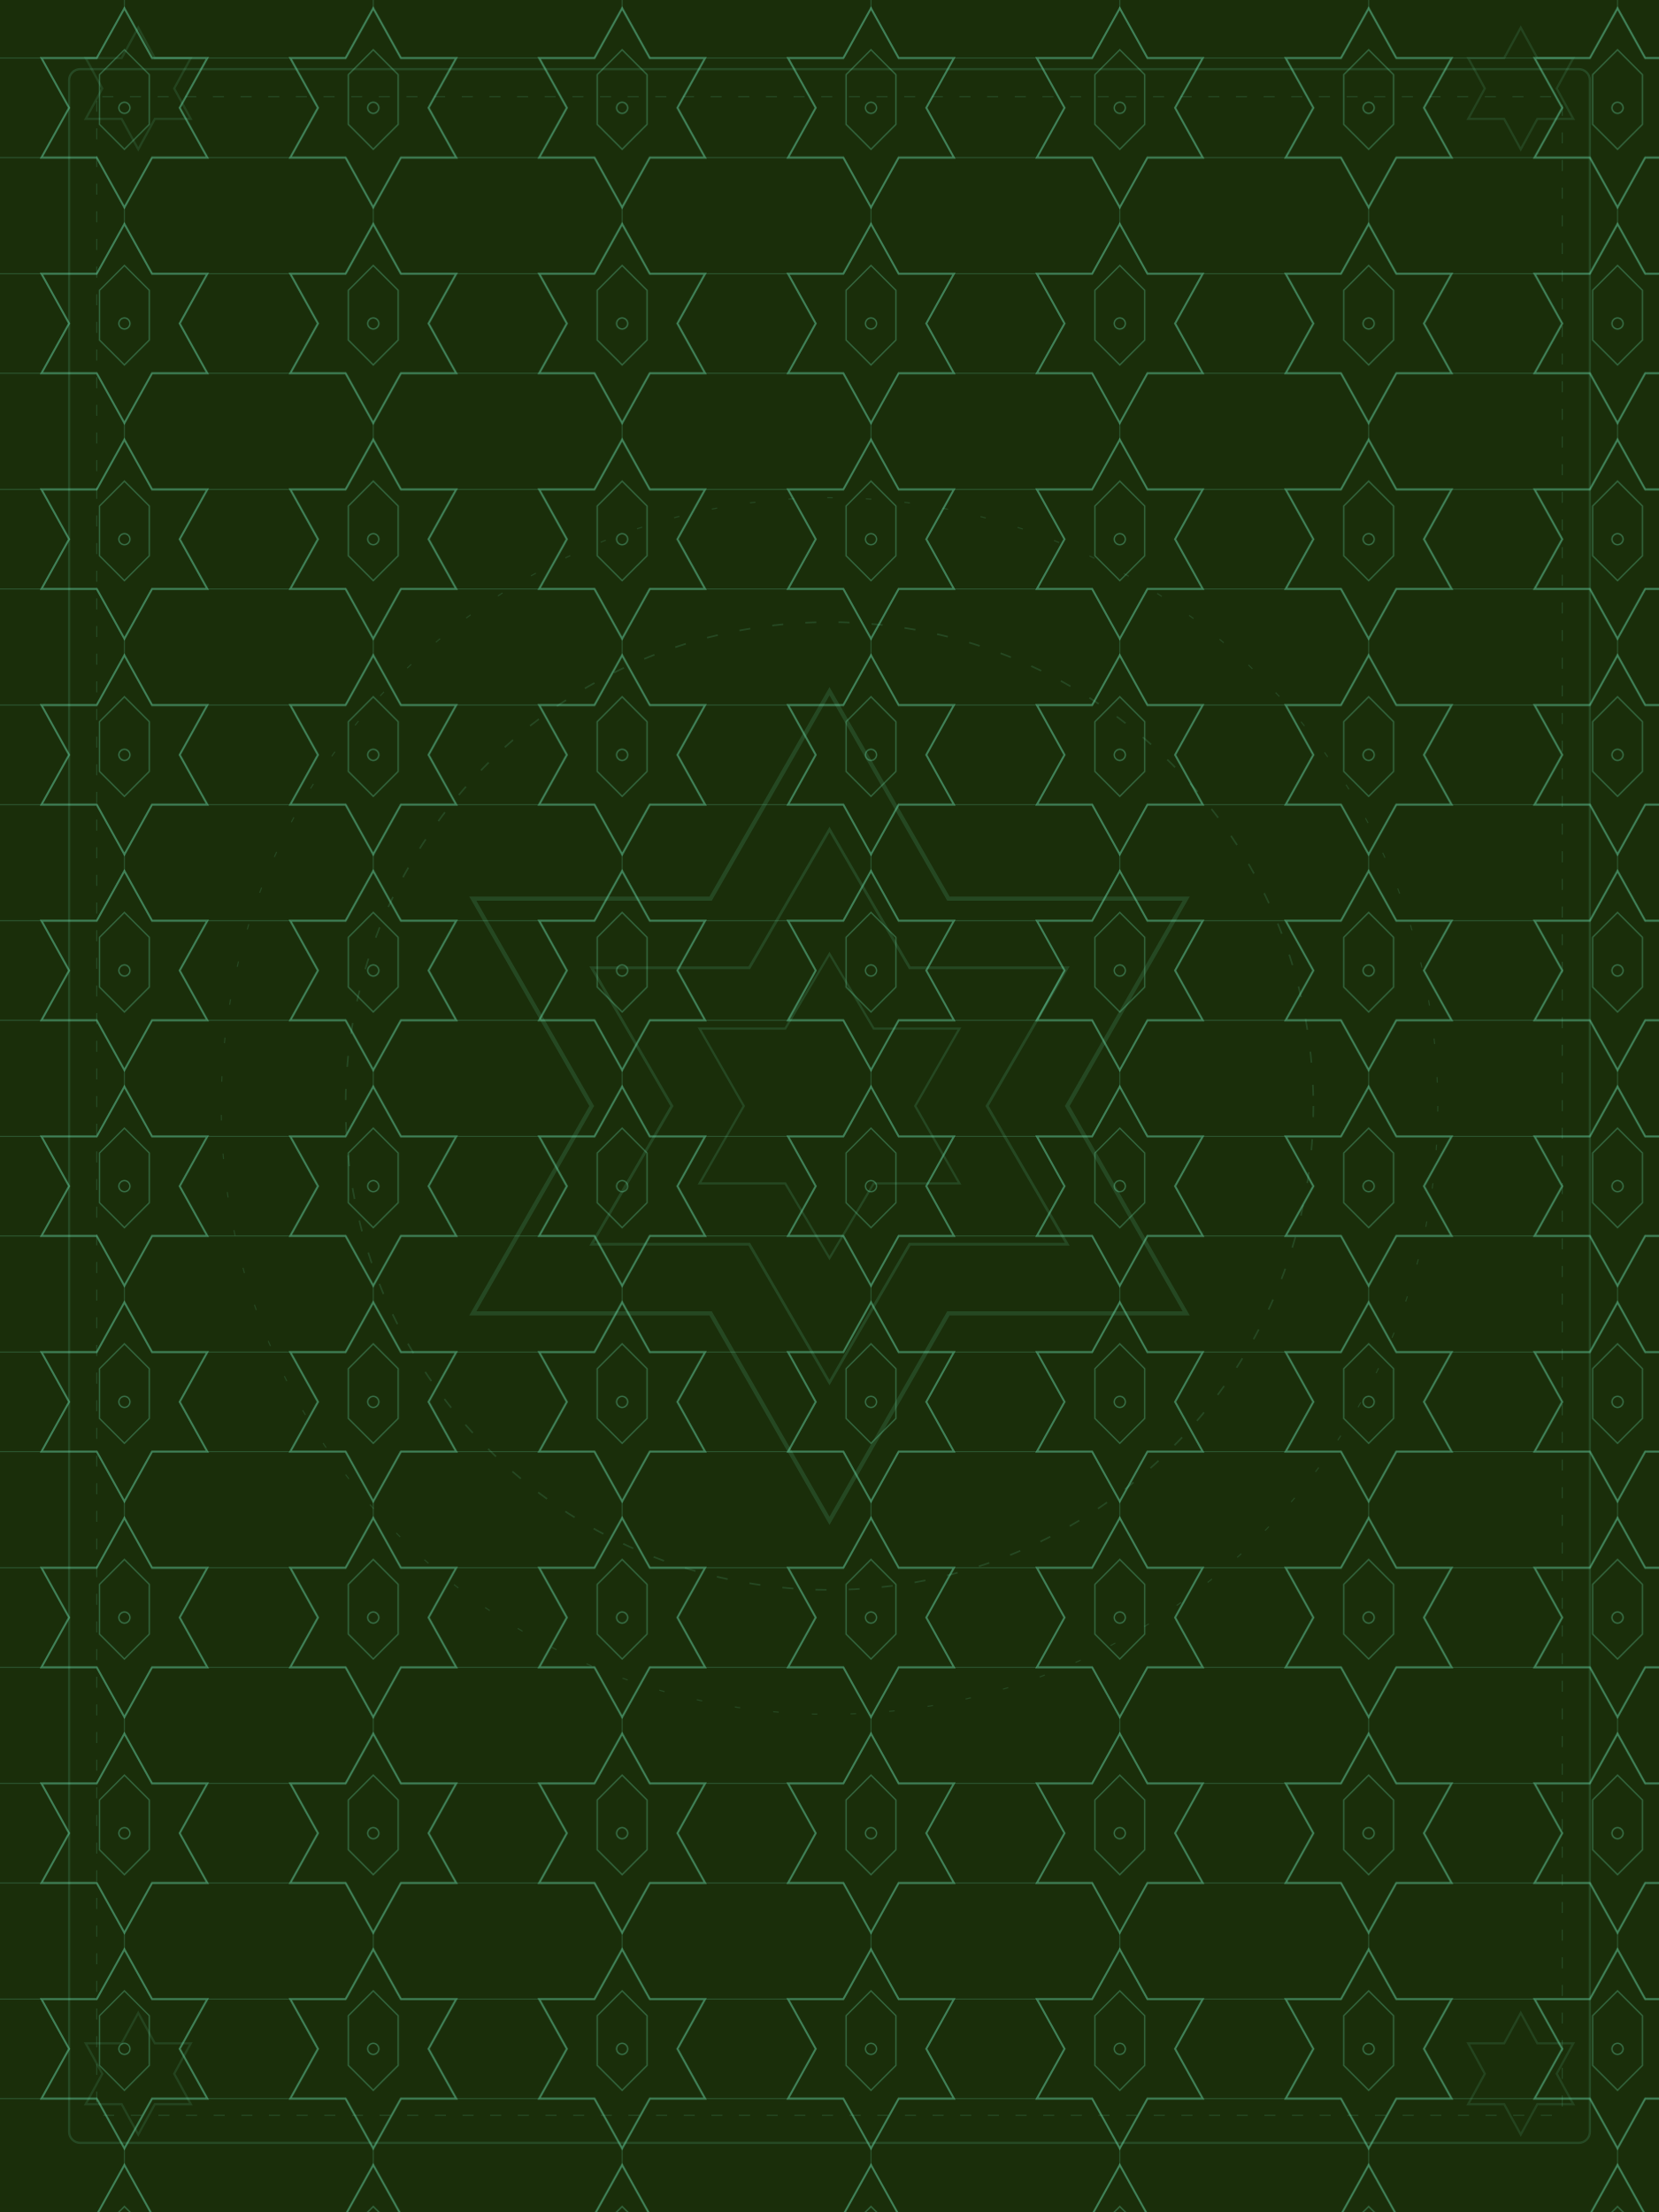
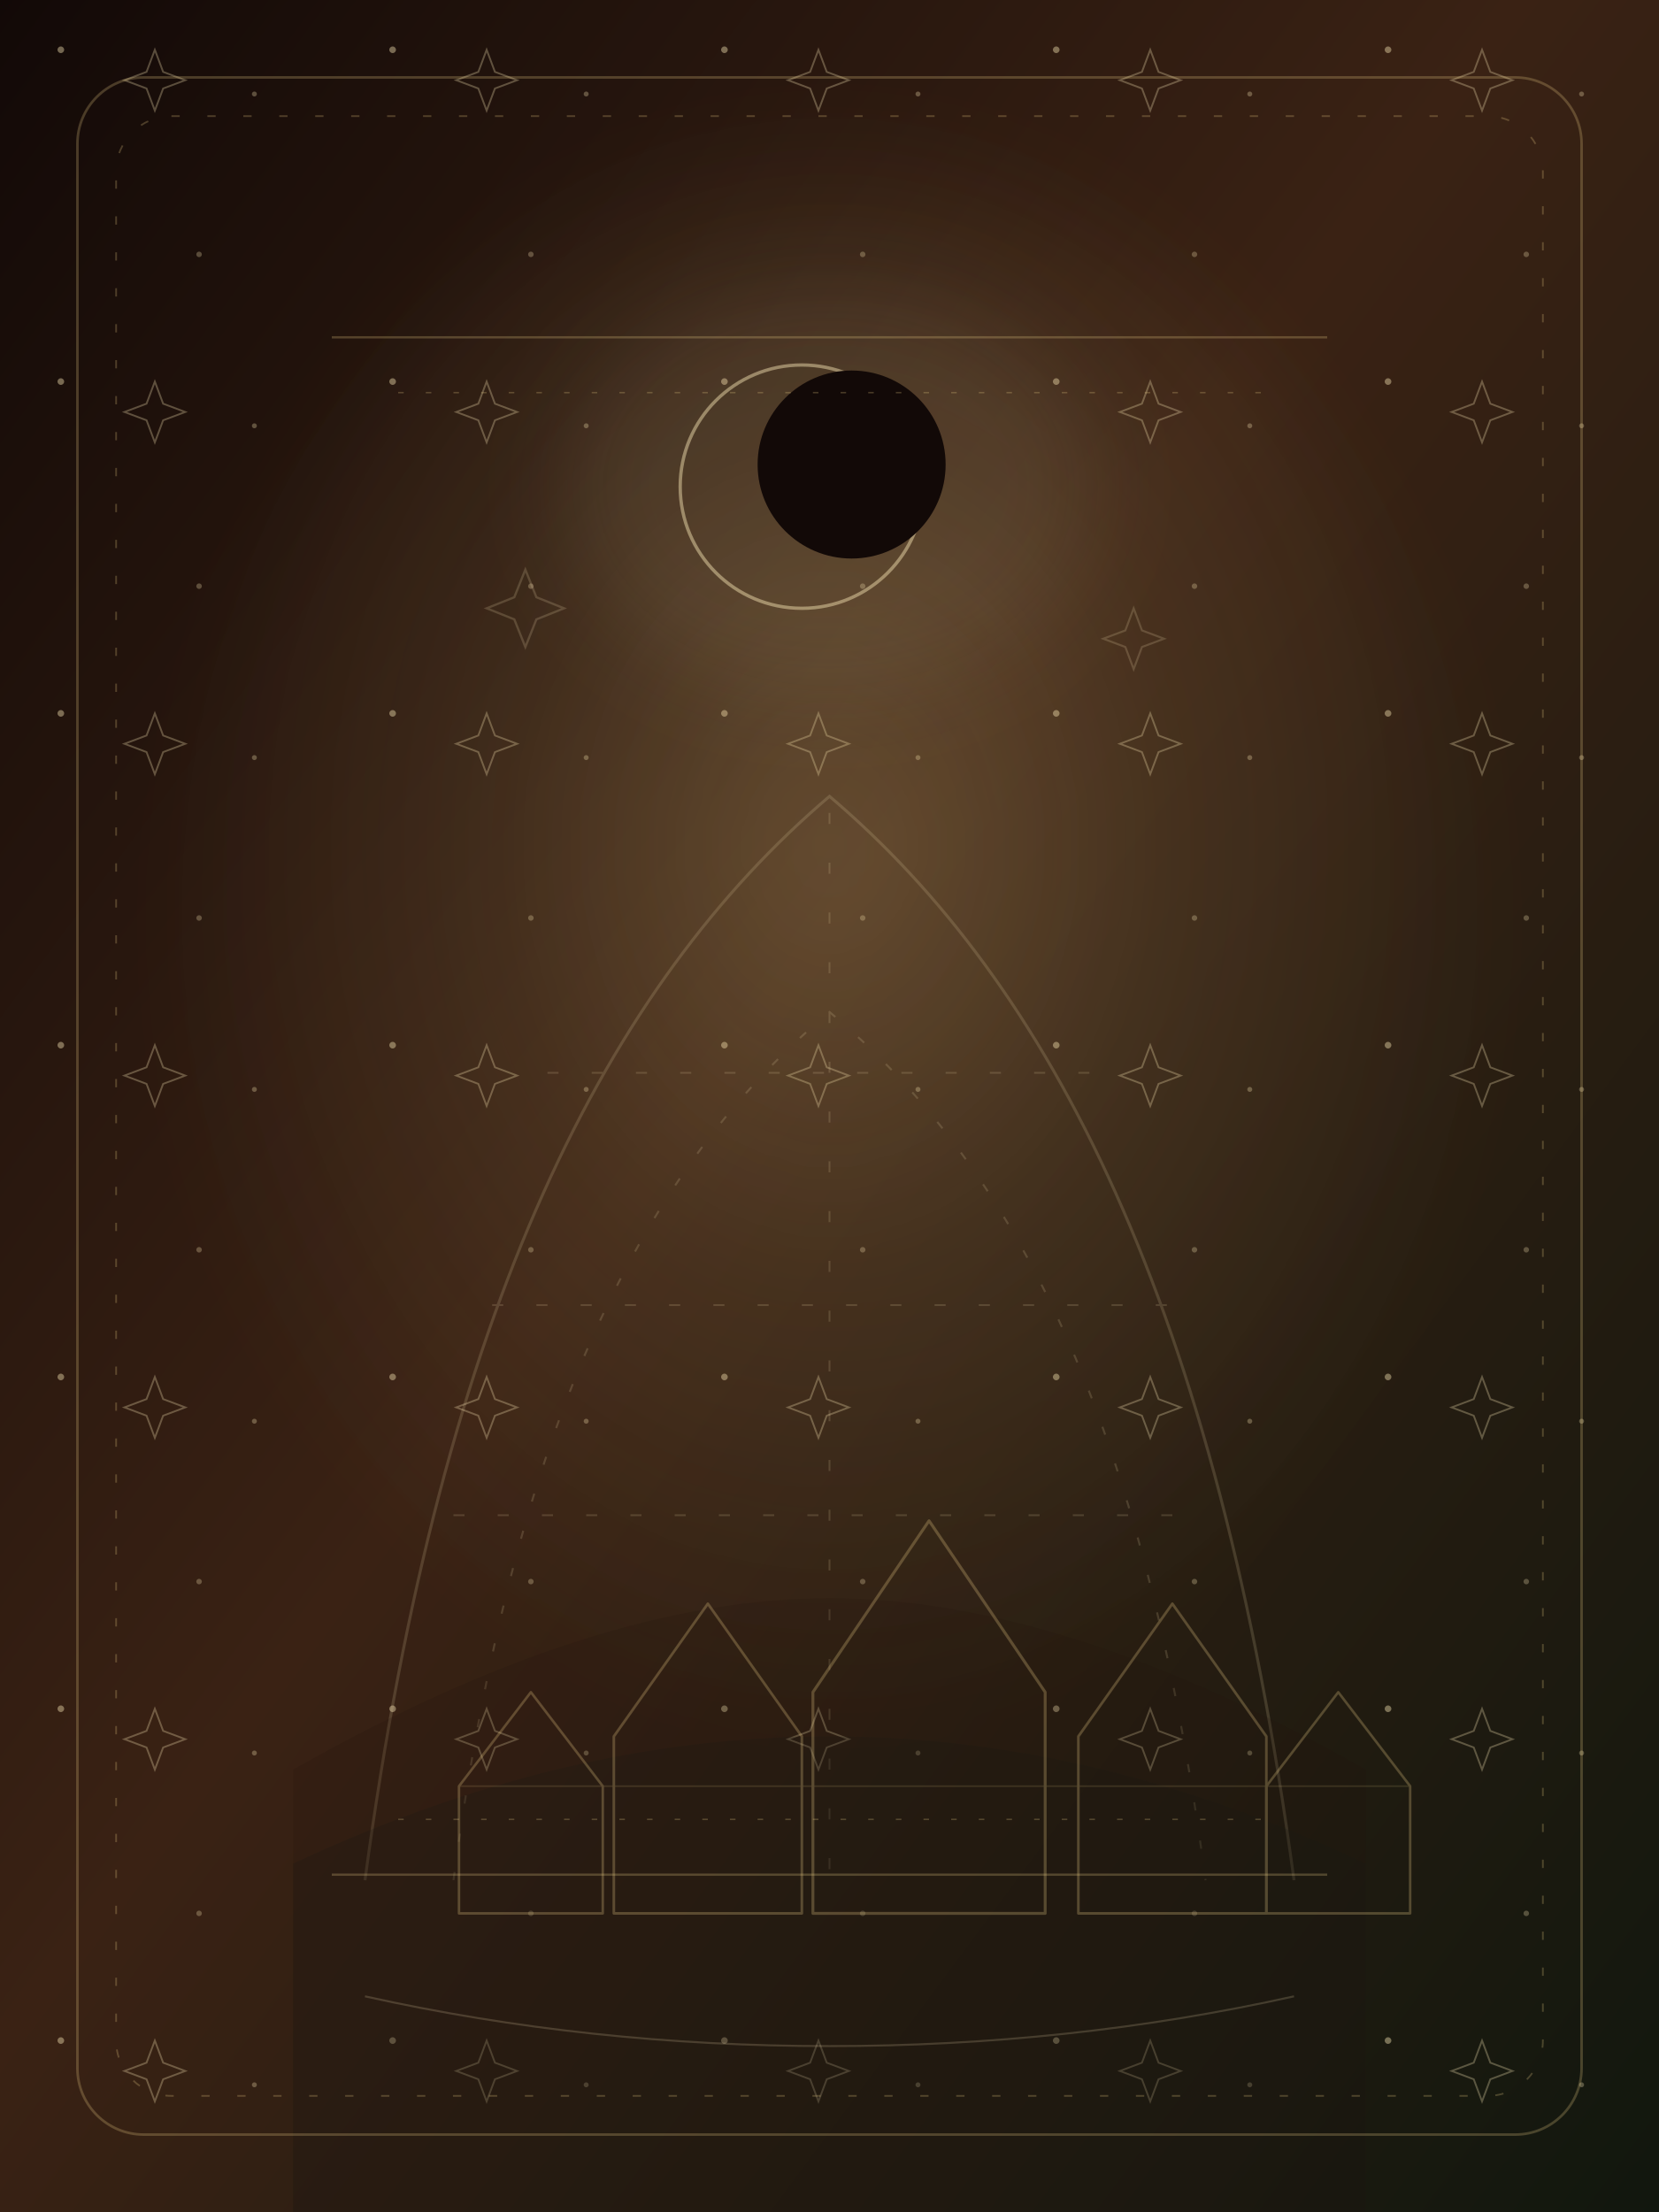
<svg xmlns="http://www.w3.org/2000/svg" viewBox="0 0 600 800" width="600" height="800">
-   <rect width="600" height="800" fill="#1a2e0a" />
  <defs>
-     <pattern id="starLattice" x="0" y="0" width="90" height="78" patternUnits="userSpaceOnUse">
-       <polygon points="45,3 55,21 75,21 65,39 75,57 55,57 45,75 35,57 15,57 25,39 15,21 35,21" fill="none" stroke="#6ee7b7" stroke-width="0.7" opacity="0.45" />
-       <polygon points="45,18 54,27 54,45 45,54 36,45 36,27" fill="none" stroke="#6ee7b7" stroke-width="0.5" opacity="0.3" />
-       <line x1="45" y1="3" x2="45" y2="0" stroke="#6ee7b7" stroke-width="0.4" opacity="0.2" />
-       <line x1="75" y1="21" x2="90" y2="21" stroke="#6ee7b7" stroke-width="0.4" opacity="0.2" />
-       <line x1="75" y1="57" x2="90" y2="57" stroke="#6ee7b7" stroke-width="0.4" opacity="0.2" />
-       <line x1="0" y1="21" x2="15" y2="21" stroke="#6ee7b7" stroke-width="0.4" opacity="0.2" />
-       <line x1="0" y1="57" x2="15" y2="57" stroke="#6ee7b7" stroke-width="0.4" opacity="0.2" />
-       <line x1="45" y1="75" x2="45" y2="78" stroke="#6ee7b7" stroke-width="0.4" opacity="0.2" />
-       <circle cx="45" cy="39" r="2" fill="none" stroke="#6ee7b7" stroke-width="0.5" opacity="0.35" />
+     <linearGradient id="bg" x1="0" y1="0" x2="1" y2="1">
+       <stop offset="0%" stop-color="#120907" />
+       <stop offset="46%" stop-color="#3a2214" />
+       <stop offset="100%" stop-color="#11170e" />
+     </linearGradient>
+     <radialGradient id="dawn" cx="50%" cy="42%" r="54%">
+       <stop offset="0%" stop-color="#f4d58b" stop-opacity="0.24" />
+       <stop offset="48%" stop-color="#f4d58b" stop-opacity="0.09" />
+       <stop offset="100%" stop-color="#f4d58b" stop-opacity="0" />
+     </radialGradient>
+     <pattern id="stars" width="120" height="120" patternUnits="userSpaceOnUse">
+       <circle cx="22" cy="18" r="1.2" fill="#f8e6b5" opacity="0.42" />
+       <circle cx="92" cy="34" r="0.9" fill="#f8e6b5" opacity="0.3" />
+       <circle cx="72" cy="92" r="1" fill="#f8e6b5" opacity="0.28" />
+       <path d="M56 18l3 8 8 3-8 3-3 8-3-8-8-3 8-3z" fill="none" stroke="#f8e6b5" stroke-width="0.65" opacity="0.3" />
    </pattern>
+     <filter id="softGlow" x="-20%" y="-20%" width="140%" height="140%">
+       <feGaussianBlur stdDeviation="16" />
+     </filter>
  </defs>
-   <rect width="600" height="800" fill="url(#starLattice)" />
-   <g transform="translate(300,400)" opacity="0.14">
-     <polygon points="0,-150 43,-75 129,-75 86,0 129,75 43,75 0,150 -43,75 -129,75 -86,0 -129,-75 -43,-75" fill="none" stroke="#6ee7b7" stroke-width="1.5" />
-     <polygon points="0,-100 29,-50 86,-50 57,0 86,50 29,50 0,100 -29,50 -86,50 -57,0 -86,-50 -29,-50" fill="none" stroke="#6ee7b7" stroke-width="1" />
-     <polygon points="0,-55 16,-28 47,-28 31,0 47,28 16,28 0,55 -16,28 -47,28 -31,0 -47,-28 -16,-28" fill="none" stroke="#6ee7b7" stroke-width="0.8" />
-     <circle cx="0" cy="0" r="175" fill="none" stroke="#6ee7b7" stroke-width="0.6" stroke-dasharray="4,8" />
-     <circle cx="0" cy="0" r="220" fill="none" stroke="#6ee7b7" stroke-width="0.4" stroke-dasharray="2,12" />
+   <rect width="600" height="800" fill="url(#bg)" />
+   <rect width="600" height="800" fill="url(#stars)" />
+   <ellipse cx="300" cy="354" rx="234" ry="300" fill="url(#dawn)" filter="url(#softGlow)" />
+   <g transform="translate(300 176)">
+     <ellipse cx="0" cy="0" rx="96" ry="74" fill="#f8e6b5" opacity="0.08" filter="url(#softGlow)" />
+     <circle cx="-10" cy="0" r="44" fill="none" stroke="#f8e6b5" stroke-width="1.2" opacity="0.46" />
+     <circle cx="8" cy="-8" r="34" fill="#120907" />
  </g>
-   <g opacity="0.15" stroke="#6ee7b7" fill="none">
-     <rect x="25" y="25" width="550" height="750" rx="4" stroke-width="0.8" />
-     <rect x="35" y="35" width="530" height="730" rx="2" stroke-width="0.4" stroke-dasharray="4,6" />
+   <g opacity="0.16" stroke="#f8e6b5" fill="none">
+     <path d="M132 680c28-208 88-324 168-392c80 68 140 184 168 392" stroke-width="1.05" />
+     <path d="M164 680c22-166 69-258 136-314c67 56 114 148 136 314" stroke-width="0.72" stroke-dasharray="3 11" />
+     <path d="M300 294v386" stroke-width="0.66" stroke-dasharray="4 14" />
+     <path d="M198 388h204M178 472h244M164 548h272" stroke-width="0.66" stroke-dasharray="4 12" />
  </g>
-   <g opacity="0.12" stroke="#6ee7b7" fill="none" stroke-width="0.8">
-     <polygon points="50,10 56,21 69,21 63,32 69,43 56,43 50,54 44,43 31,43 37,32 31,21 44,21" transform="translate(0,0)" />
-     <polygon points="50,10 56,21 69,21 63,32 69,43 56,43 50,54 44,43 31,43 37,32 31,21 44,21" transform="translate(500,0)" />
-     <polygon points="50,10 56,21 69,21 63,32 69,43 56,43 50,54 44,43 31,43 37,32 31,21 44,21" transform="translate(0,718)" />
-     <polygon points="50,10 56,21 69,21 63,32 69,43 56,43 50,54 44,43 31,43 37,32 31,21 44,21" transform="translate(500,718)" />
+   <g opacity="0.18" fill="#20120a">
+     <path d="M0 640c74-42 138-62 194-62s120 20 194 62v160H0z" transform="translate(106 0)" />
+   </g>
+   <g opacity="0.22" fill="#161913">
+     <path d="M0 674c64-30 128-46 194-46s130 16 194 46v126H0z" transform="translate(106 0)" />
+   </g>
+   <g opacity="0.24" stroke="#f4d58b" fill="none">
+     <path d="M120 122h360" stroke-width="0.82" />
+     <path d="M144 142h312" stroke-width="0.52" stroke-dasharray="2 8" />
+     <path d="M120 678h360" stroke-width="0.82" />
+     <path d="M144 658h312" stroke-width="0.52" stroke-dasharray="2 8" />
+     <rect x="28" y="28" width="544" height="744" rx="24" stroke-width="0.92" />
+     <rect x="42" y="42" width="516" height="716" rx="20" stroke-width="0.62" stroke-dasharray="3 10" />
+   </g>
+   <g opacity="0.26" stroke="#f4d58b" fill="none" stroke-linejoin="round">
+     <path d="M166 646l26-34 26 34v46h-52z" stroke-width="0.9" />
+     <path d="M222 628l34-48 34 48v64h-68z" stroke-width="0.95" />
+     <path d="M294 612l42-62 42 62v80h-84z" stroke-width="1.05" />
+     <path d="M390 628l34-48 34 48v64h-68z" stroke-width="0.95" />
+     <path d="M458 646l26-34 26 34v46h-52z" stroke-width="0.9" />
+     <path d="M166 646h344" stroke-width="0.6" opacity="0.5" />
+   </g>
+   <g opacity="0.18" stroke="#f8e6b5" fill="none">
+     <path d="M132 722c54 12 110 18 168 18c58 0 114-6 168-18" stroke-width="0.72" />
+     <path d="M190 206l4 10 10 4-10 4-4 10-4-10-10-4 10-4z" stroke-width="0.8" />
+     <path d="M410 220l3 8 8 3-8 3-3 8-3-8-8-3 8-3z" stroke-width="0.72" />
  </g>
</svg>
